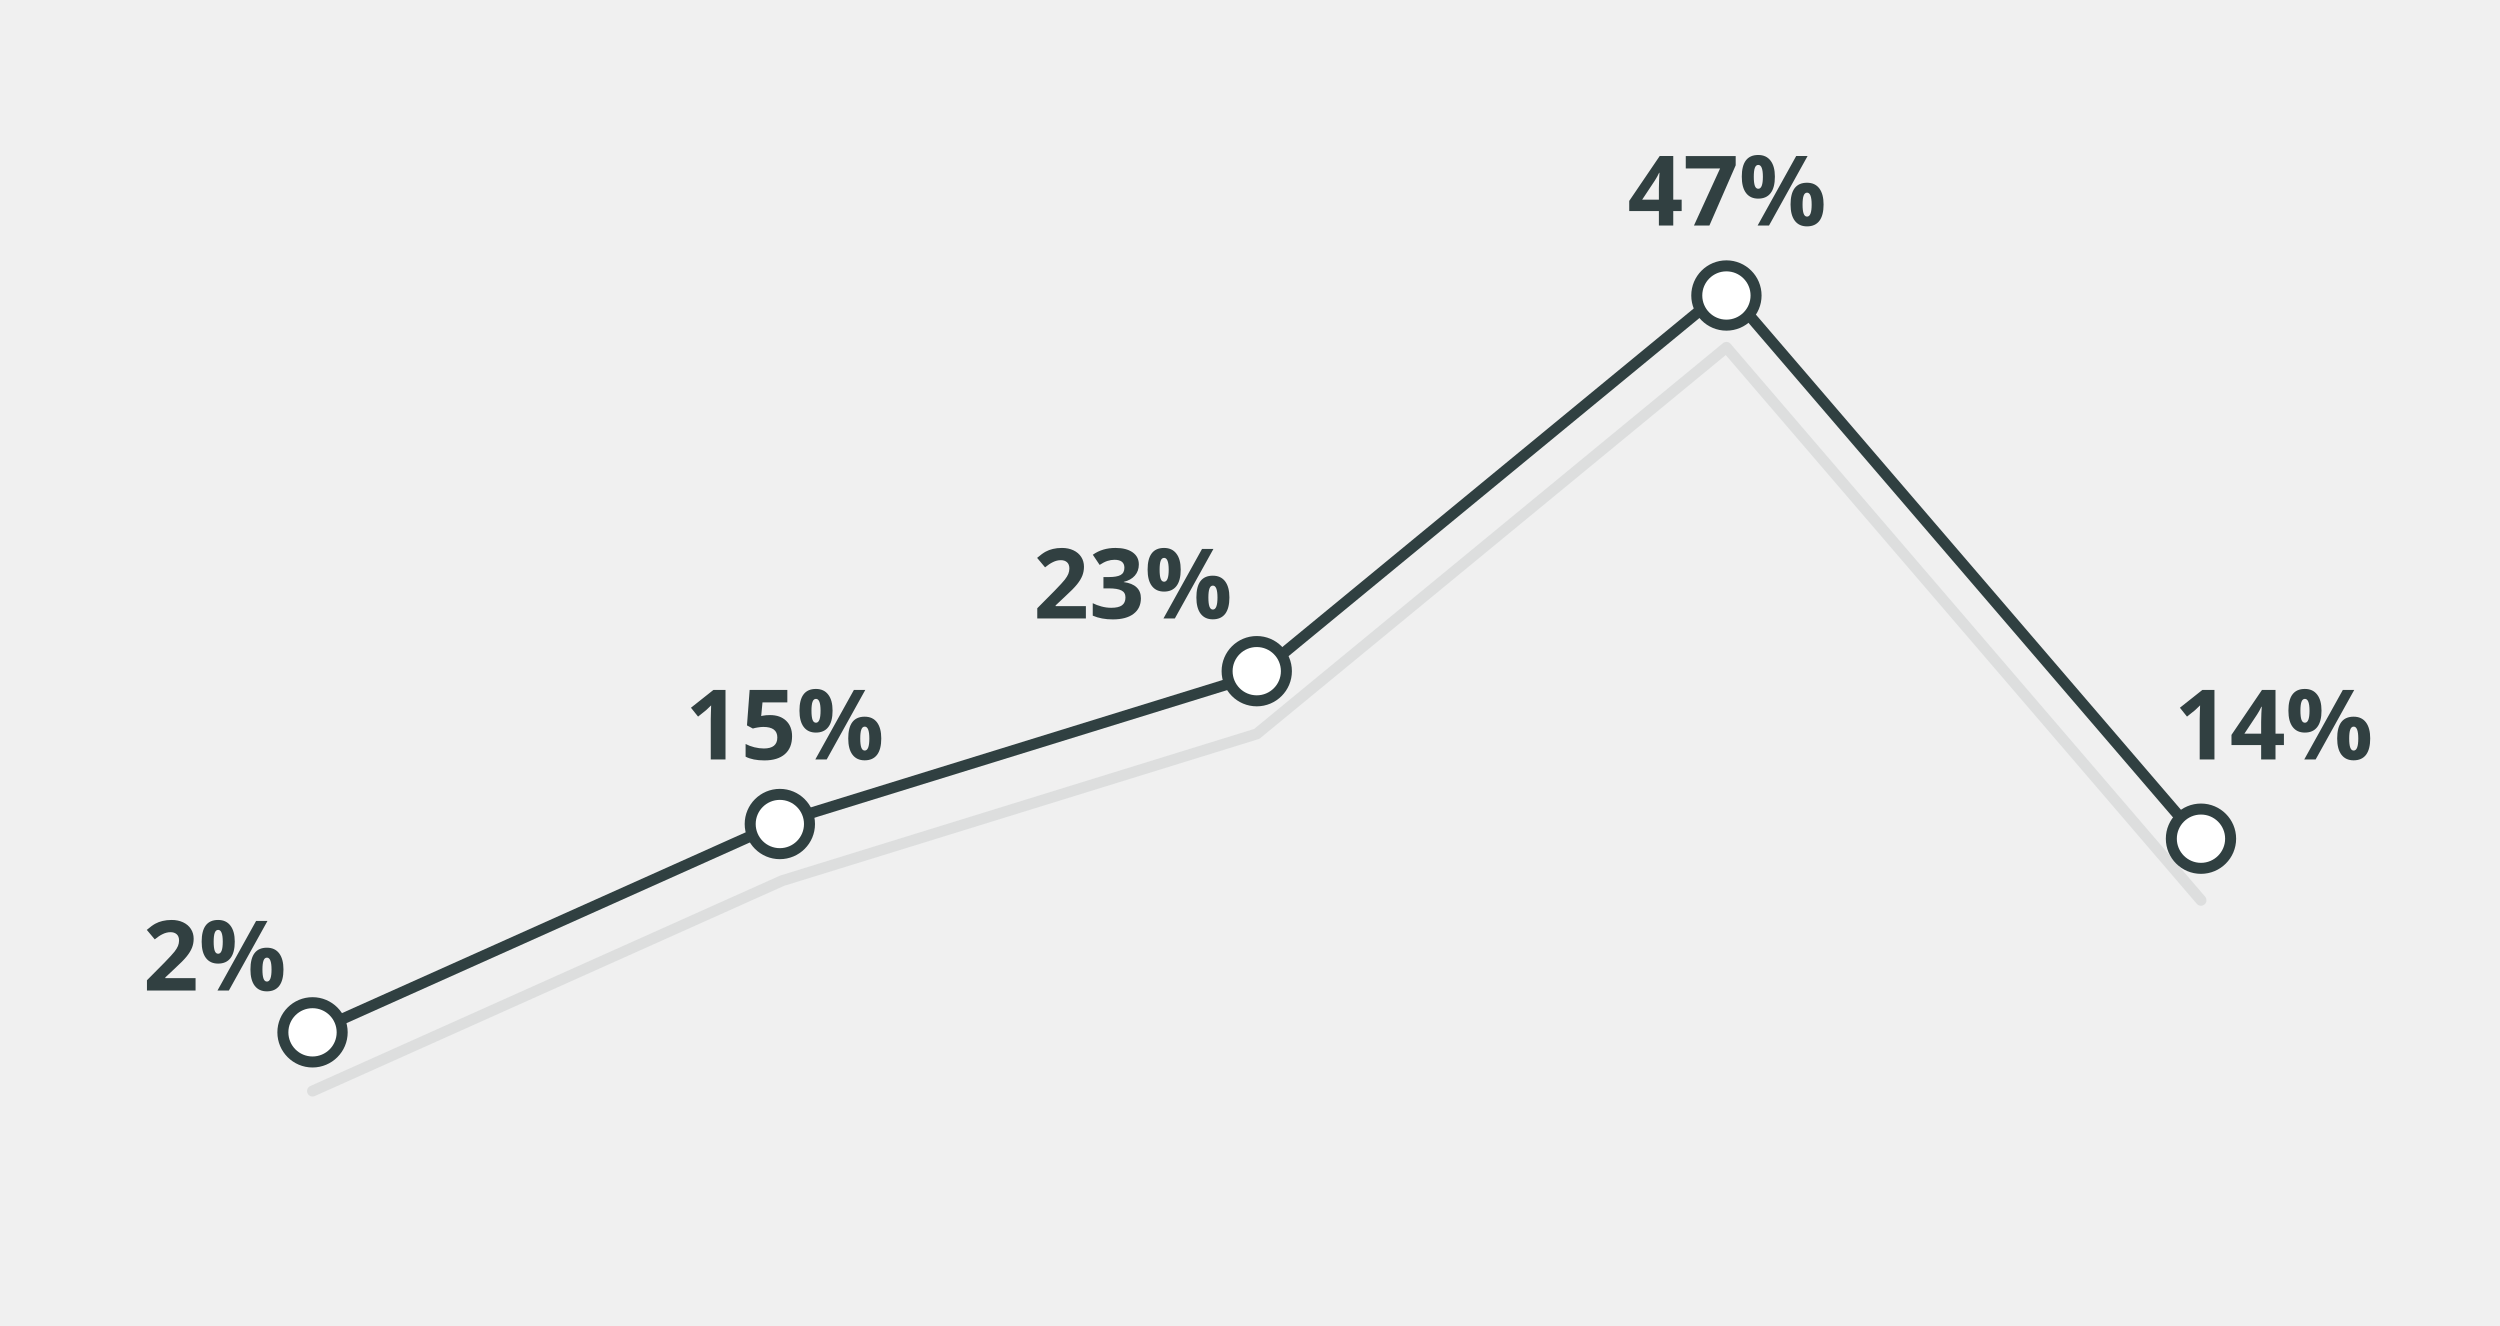
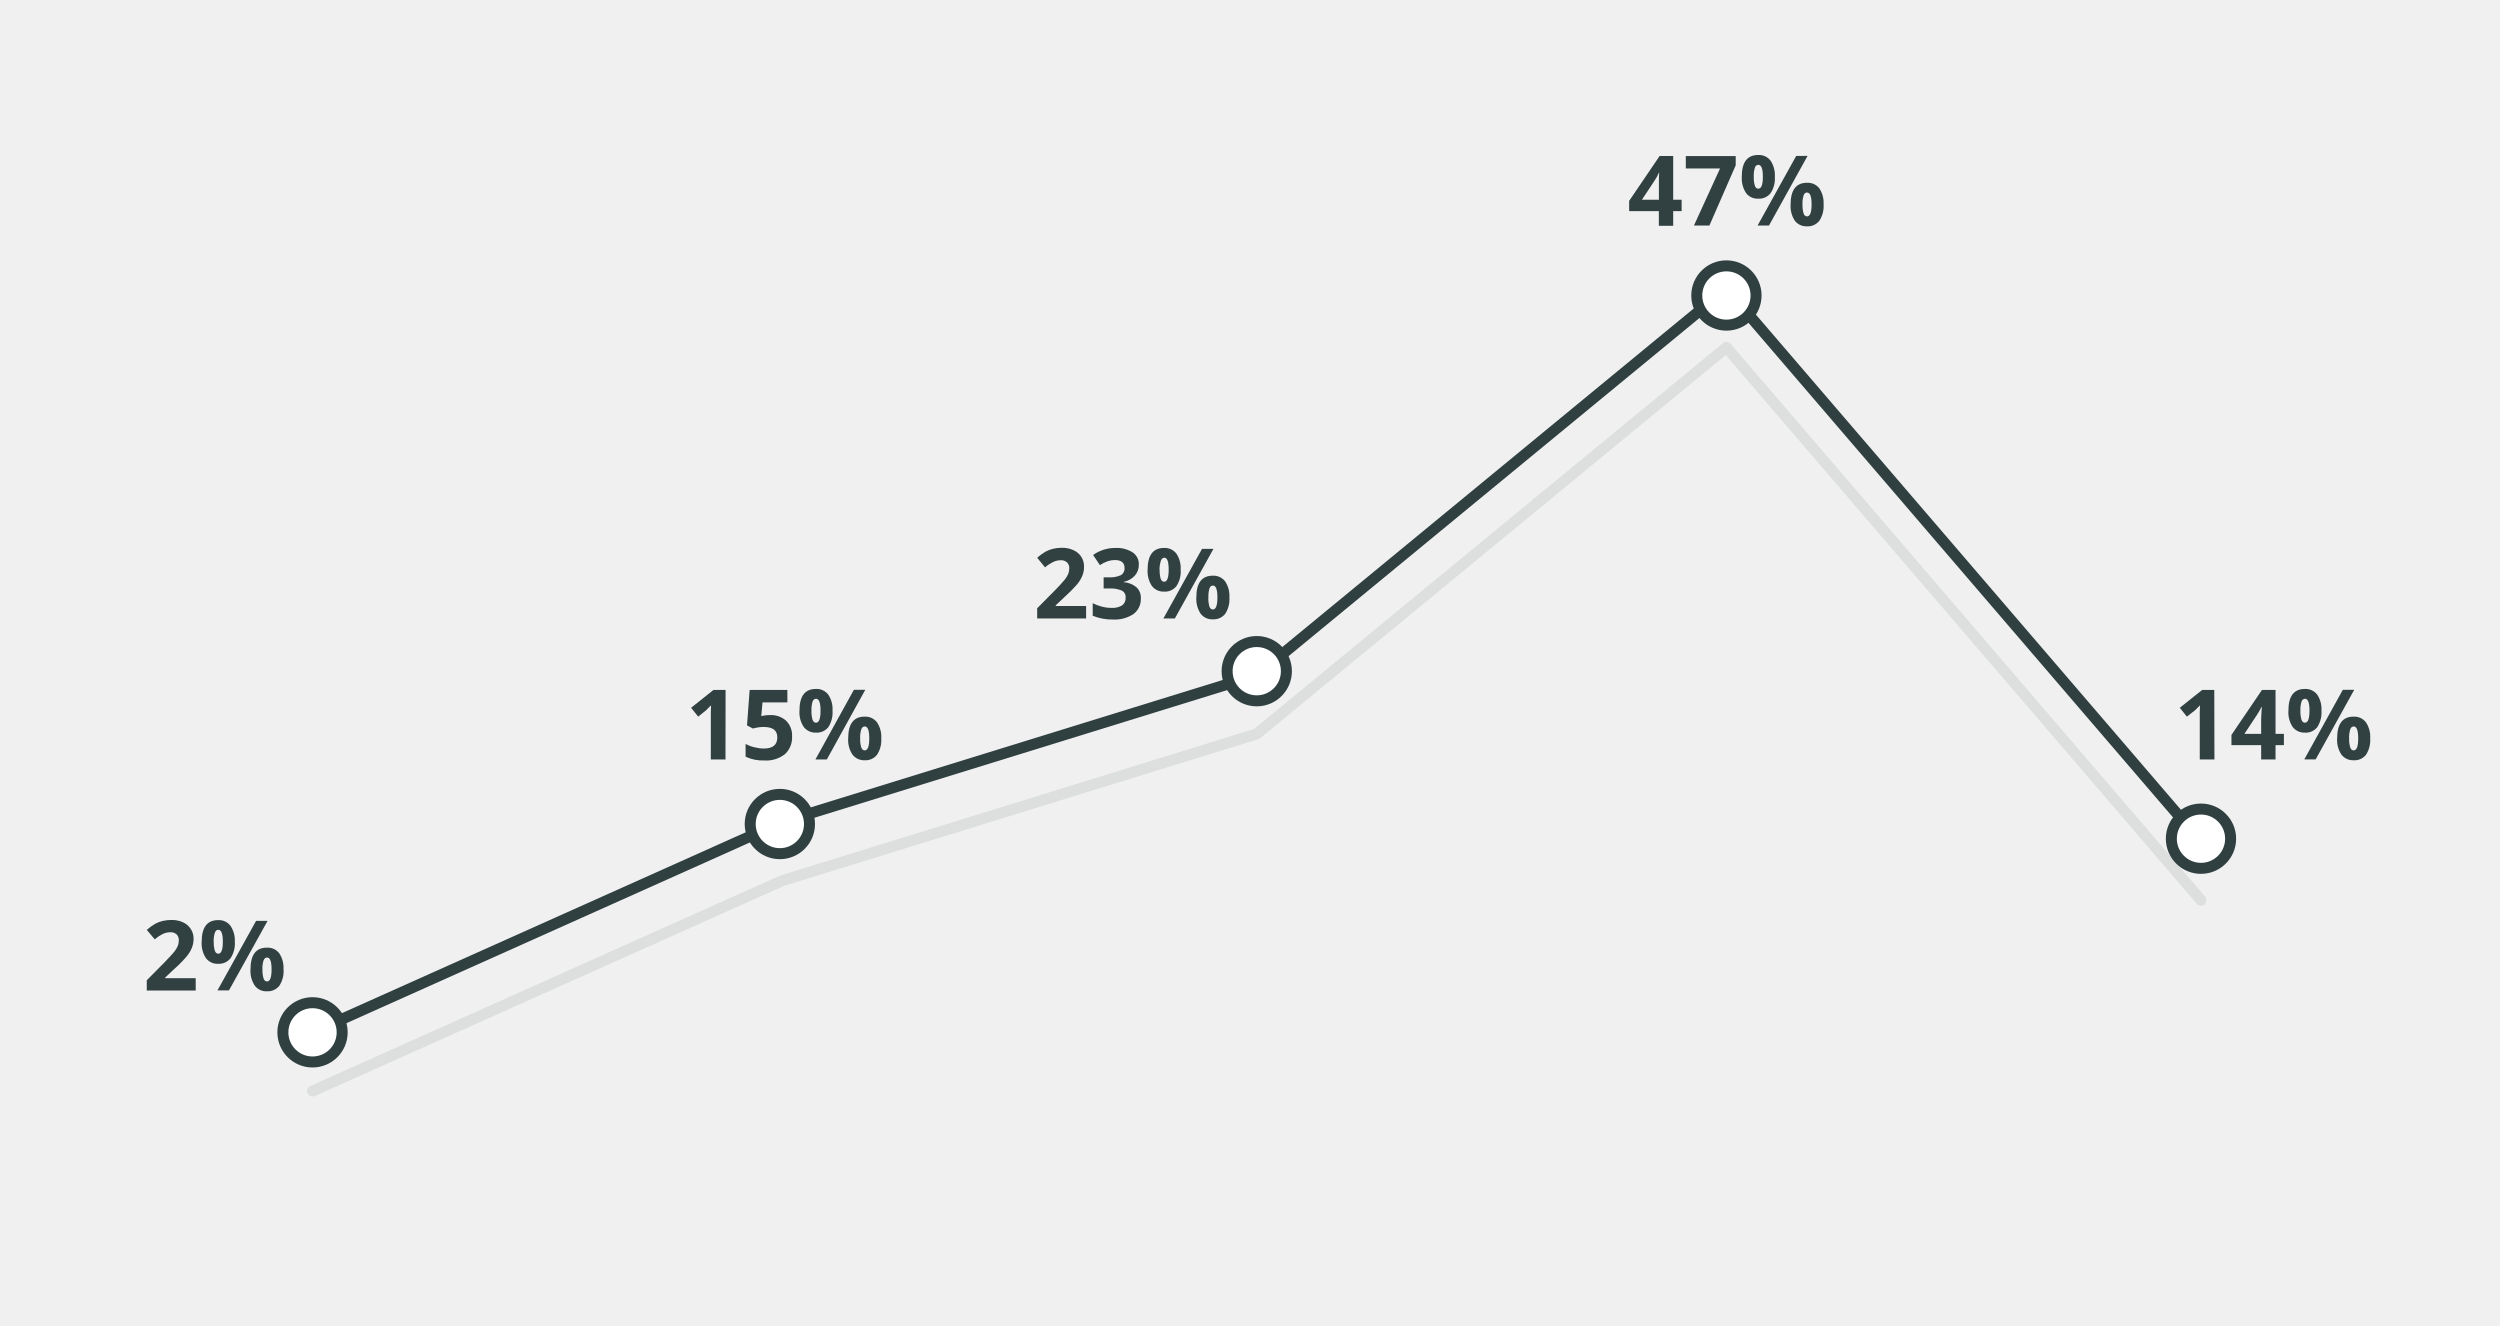
<svg xmlns="http://www.w3.org/2000/svg" id="Layer_1" data-name="Layer 1" viewBox="0 0 511 271">
  <g style="opacity: 0.1">
    <polyline points="63.88 223.01 159.88 180.01 256.88 150.01 352.88 71.01 449.88 184.01" style="fill: none;stroke: #304041;stroke-linecap: round;stroke-linejoin: round;stroke-width: 2.25px" />
  </g>
  <polyline points="63.88 211.01 159.88 168.01 256.88 138.01 352.88 59.01 449.88 172.01" style="fill: none;stroke: #304041;stroke-linecap: round;stroke-linejoin: round;stroke-width: 2.25px" />
-   <text transform="translate(29.24 202.46)" style="font-size: 19.919px;fill: #314041;font-family: OpenSans-Bold, Open Sans;font-weight: 700">2%</text>
-   <text transform="translate(140.06 155.24)" style="font-size: 19.919px;fill: #314041;font-family: OpenSans-Bold, Open Sans;font-weight: 700">15%</text>
-   <text transform="translate(211.22 126.42)" style="font-size: 19.919px;fill: #314041;font-family: OpenSans-Bold, Open Sans;font-weight: 700">23%</text>
-   <text transform="translate(332.67 46.1)" style="font-size: 19.919px;fill: #314041;font-family: OpenSans-Bold, Open Sans;font-weight: 700">47%</text>
-   <text transform="translate(444.4 155.24)" style="font-size: 19.919px;fill: #314041;font-family: OpenSans-Bold, Open Sans;font-weight: 700">14%</text>
+   <g>
+     <path d="M40,202.46H30v-2.09l3.57-3.61q1.57-1.62,2.07-2.25a5.11,5.11,0,0,0,.7-1.16,3,3,0,0,0,.21-1.11,1.62,1.62,0,0,0-.47-1.27,1.81,1.81,0,0,0-1.26-.42,3.62,3.62,0,0,0-1.6.38A7.9,7.9,0,0,0,31.63,192L30,190.07a11.24,11.24,0,0,1,1.74-1.26,6.05,6.05,0,0,1,1.51-.57,7.8,7.8,0,0,1,1.82-.2,5.35,5.35,0,0,1,2.36.49A3.7,3.7,0,0,1,39,189.89a3.57,3.57,0,0,1,.57,2,5,5,0,0,1-.35,1.85,6.86,6.86,0,0,1-1.07,1.76,26.39,26.39,0,0,1-2.55,2.58l-1.83,1.72v.14H40Z" style="fill: #314041" />
+     <path d="M48,192.49a5.44,5.44,0,0,1-.87,3.36A3,3,0,0,1,44.58,197a2.92,2.92,0,0,1-2.48-1.15,5.39,5.39,0,0,1-.88-3.33q0-4.45,3.36-4.45a3,3,0,0,1,2.52,1.15A5.34,5.34,0,0,1,48,192.49Zm-4.31,0a5.69,5.69,0,0,0,.22,1.84c.15.4.38.61.71.61.62,0,.93-.82.93-2.45s-.31-2.44-.93-2.44c-.33,0-.56.2-.71.6A5.61,5.61,0,0,0,43.67,192.51Zm11-4.26-7.89,14.21H44.45l7.89-14.21Zm3.27,9.92a5.43,5.43,0,0,1-.87,3.35,3,3,0,0,1-2.53,1.12,2.92,2.92,0,0,1-2.48-1.15,5.38,5.38,0,0,1-.88-3.32q0-4.46,3.36-4.45a3,3,0,0,1,2.52,1.15A5.34,5.34,0,0,1,57.94,198.17Zm-4.31,0a5.72,5.72,0,0,0,.22,1.85c.15.4.38.61.71.61q.93,0,.93-2.46t-.93-2.43c-.33,0-.56.2-.71.6A5.58,5.58,0,0,0,53.63,198.18Z" style="fill: #314041" />
+   </g>
+   <g>
+     <path d="M148.29,155.24h-3V147l0-1.36.05-1.47c-.5.49-.85.82-1,1l-1.63,1.31-1.45-1.81,4.58-3.65h2.47Z" style="fill: #314041" />
+     <path d="M157.4,146.16a4.58,4.58,0,0,1,3.28,1.16,4.14,4.14,0,0,1,1.22,3.17,4.61,4.61,0,0,1-1.46,3.66,6.18,6.18,0,0,1-4.21,1.29,8.25,8.25,0,0,1-3.83-.77v-2.6a7.5,7.5,0,0,0,1.79.67,8,8,0,0,0,1.94.26c1.83,0,2.75-.75,2.75-2.26s-.95-2.15-2.85-2.15a8.26,8.26,0,0,0-1.14.1,8.46,8.46,0,0,0-1,.22l-1.2-.64.54-7.25h7.71v2.55h-5.08l-.26,2.79.34-.06A6.78,6.78,0,0,1,157.4,146.16Z" style="fill: #314041" />
+     <path d="M170.17,145.26a5.52,5.52,0,0,1-.86,3.37,3,3,0,0,1-2.54,1.12,3,3,0,0,1-2.48-1.15,5.4,5.4,0,0,1-.88-3.34q0-4.44,3.36-4.44a3,3,0,0,1,2.52,1.15A5.32,5.32,0,0,1,170.17,145.26Zm-4.31,0a6,6,0,0,0,.22,1.85c.15.4.38.61.71.61q.93,0,.93-2.46t-.93-2.43c-.33,0-.56.2-.71.6A5.87,5.87,0,0,0,165.86,145.28Zm11-4.26L169,155.24h-2.33L174.53,141Zm3.27,9.92a5.44,5.44,0,0,1-.87,3.36,3,3,0,0,1-2.53,1.12,3,3,0,0,1-2.48-1.15,5.39,5.39,0,0,1-.88-3.33q0-4.44,3.36-4.44a3,3,0,0,1,2.52,1.15A5.32,5.32,0,0,1,180.13,150.94Zm-4.31,0a5.72,5.72,0,0,0,.22,1.85c.15.4.38.61.71.61q.93,0,.93-2.46t-.93-2.43c-.33,0-.56.2-.71.6A5.58,5.58,0,0,0,175.82,151Z" style="fill: #314041" />
+   </g>
+   <g>
+     <path d="M222,126.42H212v-2.09l3.57-3.61a30,30,0,0,0,2.07-2.25,4.64,4.64,0,0,0,.7-1.16,3,3,0,0,0,.22-1.11,1.59,1.59,0,0,0-.48-1.27,1.81,1.81,0,0,0-1.26-.42,3.65,3.65,0,0,0-1.6.38,7.86,7.86,0,0,0-1.62,1.08L212,114a10.6,10.6,0,0,1,1.74-1.26,6.2,6.2,0,0,1,1.51-.57,7.83,7.83,0,0,1,1.83-.2,5.31,5.31,0,0,1,2.35.49,3.72,3.72,0,0,1,1.59,1.36,3.65,3.65,0,0,1,.56,2,4.86,4.86,0,0,1-.34,1.84,7,7,0,0,1-1.07,1.77,28.05,28.05,0,0,1-2.56,2.58l-1.82,1.72v.13H222Z" style="fill: #314041" />
+     <path d="M232.78,115.39a3.33,3.33,0,0,1-.81,2.26,4.2,4.2,0,0,1-2.27,1.28V119a4.55,4.55,0,0,1,2.61,1.05,2.92,2.92,0,0,1,.88,2.24,3.82,3.82,0,0,1-1.48,3.2,6.89,6.89,0,0,1-4.25,1.14,10.35,10.35,0,0,1-4.11-.77v-2.56a8.91,8.91,0,0,0,1.82.68,7.46,7.46,0,0,0,2,.27,3.78,3.78,0,0,0,2.2-.51,1.84,1.84,0,0,0,.71-1.62,1.46,1.46,0,0,0-.81-1.42,6.06,6.06,0,0,0-2.61-.42h-1.08V118h1.1a5.12,5.12,0,0,0,2.42-.43,1.57,1.57,0,0,0,.76-1.48c0-1.08-.68-1.62-2-1.62a4.52,4.52,0,0,0-1.43.24,6.84,6.84,0,0,0-1.61.8l-1.39-2.07A7.75,7.75,0,0,1,228,112a6.07,6.07,0,0,1,3.49.89A2.89,2.89,0,0,1,232.78,115.39Z" style="fill: #314041" />
+     <path d="M241.33,116.45a5.39,5.39,0,0,1-.86,3.35,3,3,0,0,1-2.54,1.13,3,3,0,0,1-2.48-1.15,5.46,5.46,0,0,1-.88-3.33q0-4.45,3.36-4.45a3,3,0,0,1,2.52,1.15A5.34,5.34,0,0,1,241.33,116.45Zm-4.3,0a6.07,6.07,0,0,0,.21,1.85c.15.4.39.61.71.61q.93,0,.93-2.46T238,114c-.32,0-.56.2-.71.6A5.92,5.92,0,0,0,237,116.46Zm11-4.26-7.89,14.22H237.8l7.89-14.22Zm3.26,9.93a5.43,5.43,0,0,1-.86,3.35,3,3,0,0,1-2.54,1.12,2.92,2.92,0,0,1-2.48-1.15,5.45,5.45,0,0,1-.88-3.32q0-4.45,3.36-4.45a3,3,0,0,1,2.52,1.15A5.34,5.34,0,0,1,251.29,122.13Zm-4.31,0a6,6,0,0,0,.22,1.85c.15.4.38.61.71.61q.93,0,.93-2.46t-.93-2.43c-.33,0-.56.2-.71.6A5.87,5.87,0,0,0,247,122.14Z" style="fill: #314041" />
+   </g>
+   <g>
+     <path d="M343.73,43.15H342v3h-2.93v-3H333V41.06l6.23-9.18H342v8.94h1.72Zm-4.65-2.33V38.41c0-.4,0-1,0-1.75s.06-1.21.08-1.34h-.08a10.38,10.38,0,0,1-.86,1.56l-2.61,3.94Z" style="fill: #314041" />
+     <path d="M346.24,46.1l5.34-11.67h-7V31.9h10.2v1.89L349.4,46.1Z" style="fill: #314041" />
+     <path d="M362.78,36.12a5.44,5.44,0,0,1-.87,3.36,3,3,0,0,1-2.54,1.13,2.94,2.94,0,0,1-2.48-1.16,5.46,5.46,0,0,1-.87-3.33q0-4.44,3.35-4.44a3,3,0,0,1,2.53,1.15A5.39,5.39,0,0,1,362.78,36.12Zm-4.31,0a5.61,5.61,0,0,0,.22,1.84c.14.41.38.61.7.61.63,0,.94-.81.94-2.45s-.31-2.43-.94-2.43c-.32,0-.56.2-.7.6A5.58,5.58,0,0,0,358.47,36.14Zm11-4.26L361.58,46.1h-2.33l7.89-14.22Zm3.27,9.92a5.41,5.41,0,0,1-.87,3.35,3,3,0,0,1-2.54,1.13,2.94,2.94,0,0,1-2.48-1.16A5.43,5.43,0,0,1,366,41.8q0-4.44,3.35-4.44a3,3,0,0,1,2.53,1.15A5.39,5.39,0,0,1,372.74,41.8Zm-4.31,0a5.65,5.65,0,0,0,.22,1.84c.14.41.38.61.7.61.63,0,.94-.81.94-2.45s-.31-2.43-.94-2.43c-.32,0-.56.2-.7.6A5.58,5.58,0,0,0,368.43,41.82Z" style="fill: #314041" />
+   </g>
+   <g>
+     <path d="M452.63,155.24h-3V147l0-1.36.05-1.47c-.5.49-.84.82-1,1L447,146.48l-1.45-1.81,4.58-3.65h2.47Z" style="fill: #314041" />
+     <path d="M466.83,152.3h-1.71v2.94h-2.94V152.3h-6.07v-2.09l6.24-9.19h2.77V150h1.71ZM462.18,150v-2.41c0-.4,0-1,.05-1.75s.06-1.21.08-1.33h-.08a10.35,10.35,0,0,1-.87,1.55l-2.6,3.94Z" style="fill: #314041" />
+     <path d="M474.51,145.26a5.52,5.52,0,0,1-.86,3.37,3,3,0,0,1-2.54,1.12,3,3,0,0,1-2.48-1.15,5.4,5.4,0,0,1-.88-3.34q0-4.44,3.36-4.44a3,3,0,0,1,2.52,1.15A5.32,5.32,0,0,1,474.51,145.26Zm-4.31,0a6,6,0,0,0,.22,1.85c.15.4.38.61.71.61q.93,0,.93-2.46t-.93-2.43c-.33,0-.56.2-.71.6A5.87,5.87,0,0,0,470.2,145.28Zm11-4.26-7.88,14.22H471L478.87,141Zm3.27,9.92a5.51,5.51,0,0,1-.86,3.36,3,3,0,0,1-2.54,1.12,3,3,0,0,1-2.48-1.15,5.39,5.39,0,0,1-.88-3.33q0-4.44,3.36-4.44a3,3,0,0,1,2.52,1.15A5.32,5.32,0,0,1,484.47,150.94Zm-4.31,0a6,6,0,0,0,.22,1.85c.15.4.38.61.71.61q.93,0,.93-2.46t-.93-2.43c-.33,0-.56.2-.71.6A5.87,5.87,0,0,0,480.16,151Z" style="fill: #314041" />
+   </g>
  <circle cx="63.88" cy="211.01" r="6.06" style="fill: #fff;stroke: #304041;stroke-linecap: round;stroke-linejoin: round;stroke-width: 2.25px" />
  <circle cx="159.4" cy="168.43" r="6.06" style="fill: #fff;stroke: #304041;stroke-linecap: round;stroke-linejoin: round;stroke-width: 2.25px" />
  <circle cx="256.88" cy="137.19" r="6.06" style="fill: #fff;stroke: #304041;stroke-linecap: round;stroke-linejoin: round;stroke-width: 2.25px" />
  <circle cx="352.88" cy="60.4" r="6.06" style="fill: #fff;stroke: #304041;stroke-linecap: round;stroke-linejoin: round;stroke-width: 2.25px" />
  <circle cx="449.88" cy="171.43" r="6.06" style="fill: #fff;stroke: #304041;stroke-linecap: round;stroke-linejoin: round;stroke-width: 2.25px" />
</svg>
